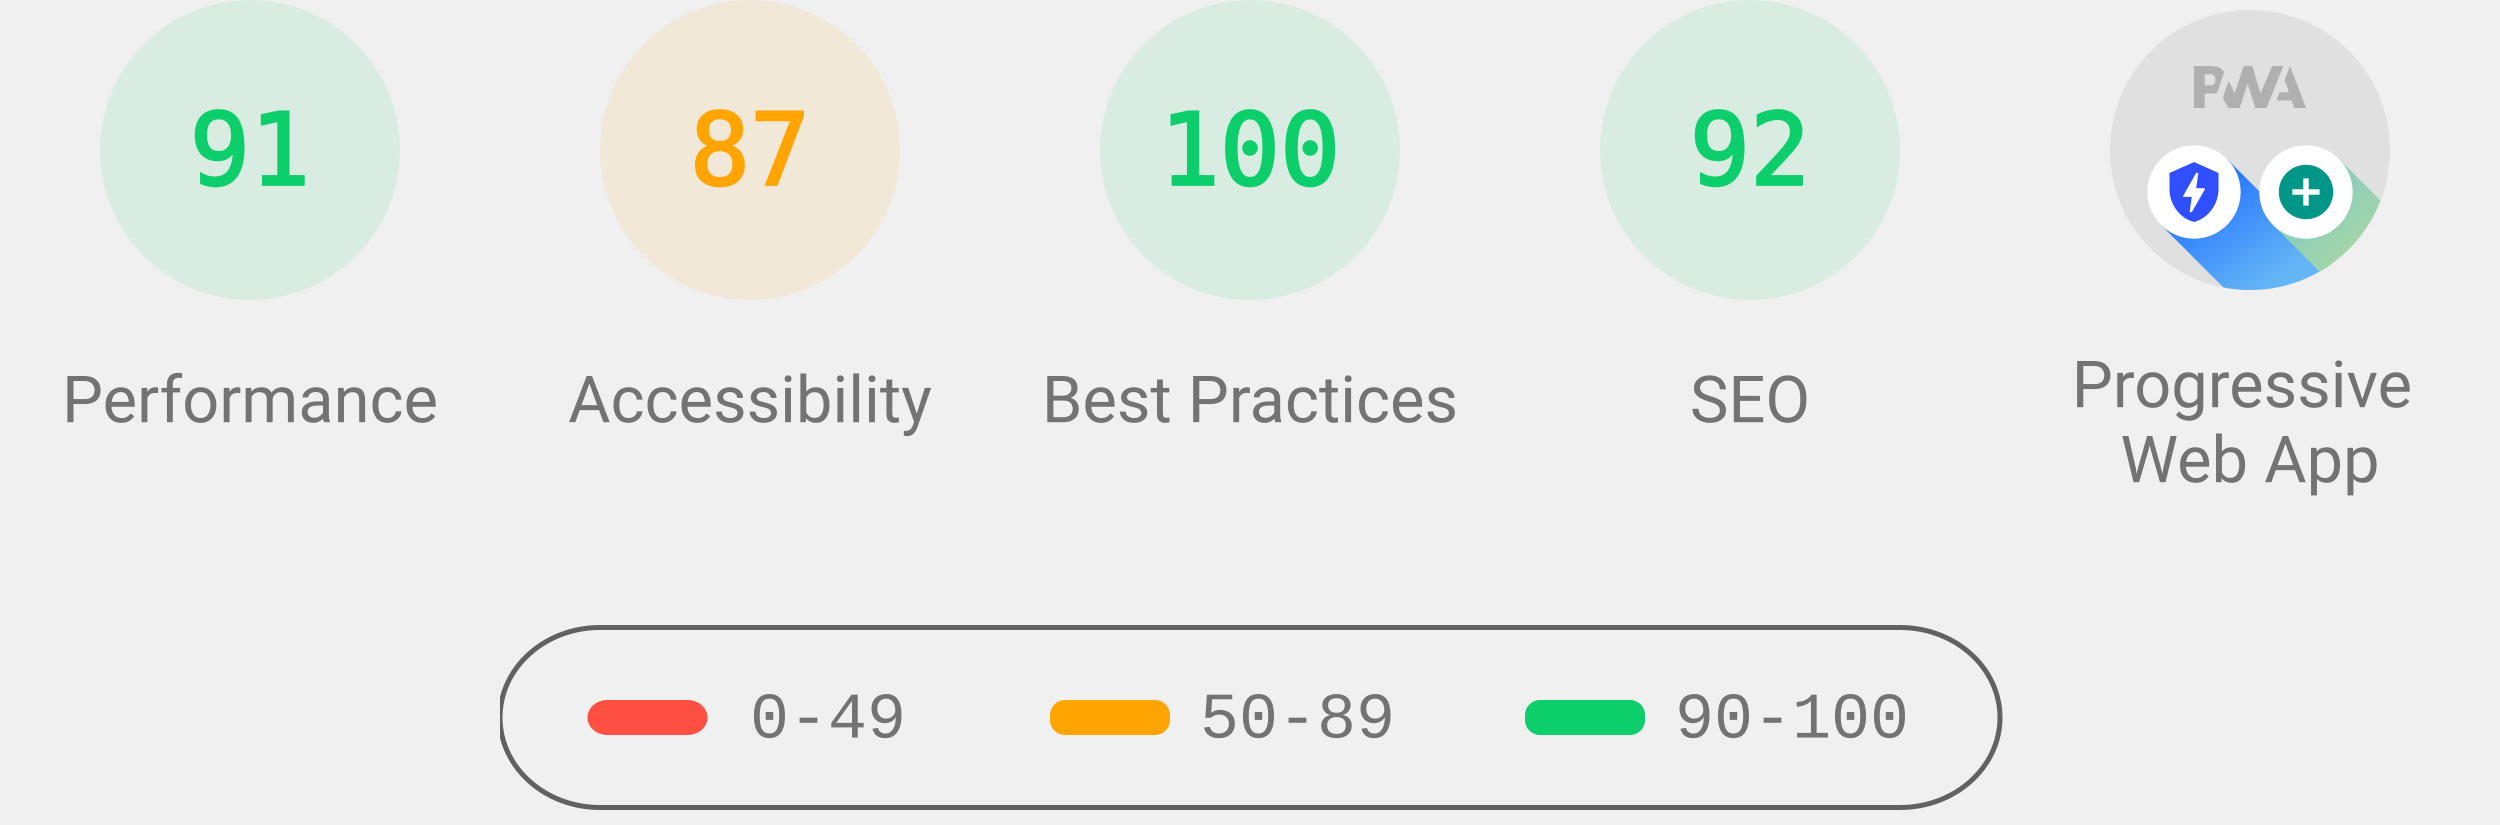
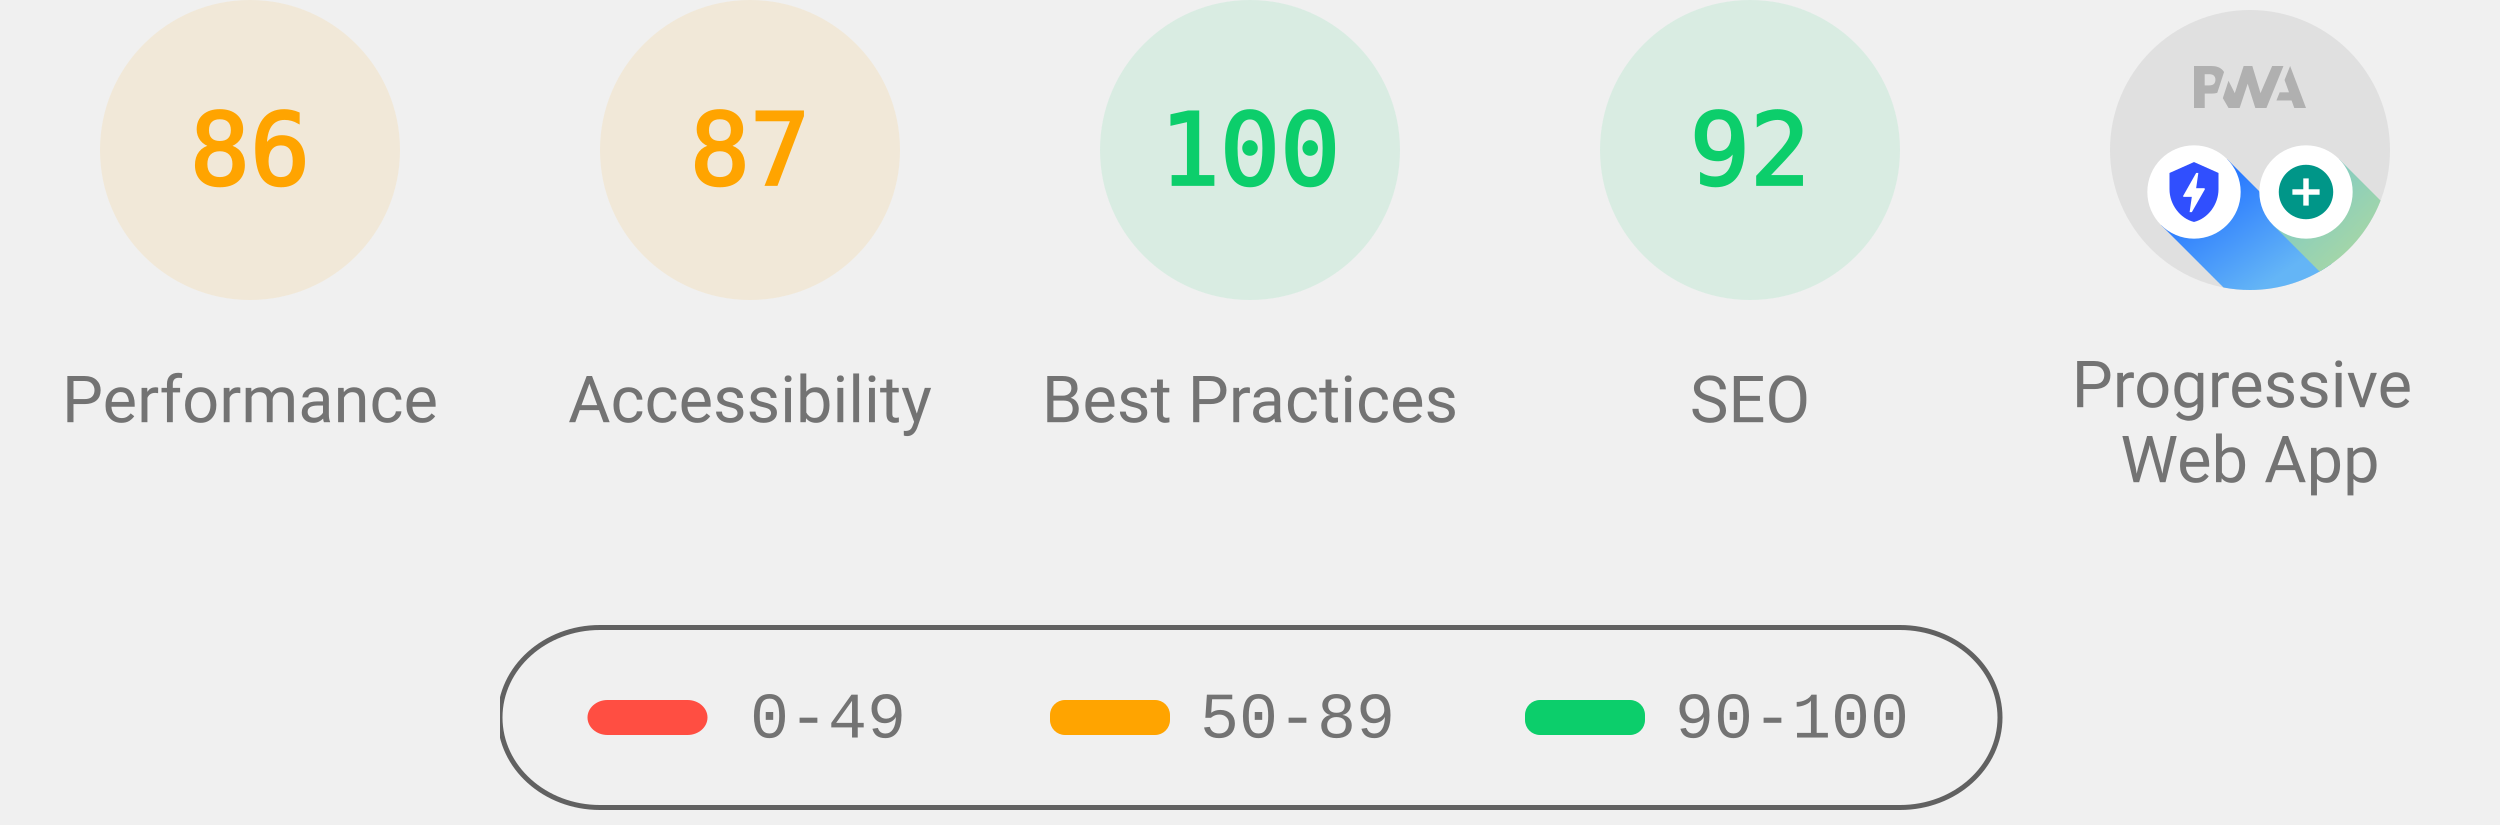
<svg xmlns="http://www.w3.org/2000/svg" class="theme--agnostic" fill="none" width="1000" height="330">
  <style>
			.gauge-base {
				opacity: 0.1
			}

			.gauge-arc {
				fill: none;
				animation-delay: 250ms;
				stroke-linecap: round;
				transform: rotate(-90deg);
				transform-origin: 100px 60px;
				animation: load-gauge 1s ease forwards
			}

			.guage-text {
				font-size: 40px;
				font-family: monospace;
				text-align: center
			}

			.guage-red {
				color: #ff4e42;
				fill: #ff4e42;
				stroke: #ff4e42
			}
			.guage-orange {
				color: #ffa400;
				fill: #ffa400;
				stroke: #ffa400
			}
			.guage-green {
				color: #0cce6b;
				fill: #0cce6b;
				stroke: #0cce6b
			}
			.theme--agnostic .guage-undefined {
				color: #5c5c5c;
				fill: #5c5c5c;
				stroke: #5c5c5c
			}
			.theme--light .guage-undefined {
				color: #1e1e1e;
				fill: #1e1e1e;
				stroke: #1e1e1e
			}
			.theme--dark .guage-undefined {
				color: #f5f5f5;
				fill: #f5f5f5;
				stroke: #f5f5f5
			}

			.guage-title {
				stroke: none;
				font-size: 26px;
				line-height: 26px;
				font-family: Roboto, Halvetica, Arial, sans-serif
			}
			.metric.guage-title {
				font-family: 'Courier New', Courier, monospace
			}
			.theme--agnostic .guage-title {
				color: #737373;
				fill: #737373
			}
			.theme--light .guage-title {
				color: #212121;
				fill: #212121
			}
			.theme--dark .guage-title {
				color: #f5f5f5;
				fill: #f5f5f5
			}

			@keyframes load-gauge {
				from {
					stroke-dasharray: 0 352.858
				}
			}
			.lh-gauge--pwa__disc {
				fill: #e0e0e0
			}
			.lh-gauge--pwa__logo {
				position: relative;
				fill: #b0b0b0
			}
			.lh-gauge--pwa__invisible {
				display: none
			}
			.lh-gauge--pwa__visible {
				display: inline
			}
			.guage-invisible {
				display: none
			}
			.lh-gauge--pwa__logo--primary-color {
				fill: #304ffe
			}
			.theme--agnostic .lh-gauge--pwa__logo--secondary-color {
				fill: #787878
			}
			.theme--light .lh-gauge--pwa__logo--secondary-color {
				fill: #3d3d3d
			}
			.theme--dark .lh-gauge--pwa__logo--secondary-color {
				fill: #d8b6b6
			}
			.theme--light #svg_2 {
				stroke: #00000022
			}
			.theme--agnostic #svg_2 {
				stroke: #616161
			}
			.theme--light #svg_2 {
				stroke: #00000022
			}
			.theme--dark #svg_2 {
				stroke: #f5f5f566
			}
		</style>
-   <svg class="guage-div guage-perf guage-green" viewBox="0 0 200 200" width="200" height="200" x="0" y="0">
-     <circle class="gauge-base" r="56" cx="100" cy="60" stroke-width="8" />
-     <circle class="gauge-arc guage-arc-1" r="56" cx="100" cy="60" stroke-width="8" style="stroke-dasharray: 320.191, 351.858;" />
-     <text class="guage-text" x="100px" y="60px" alignment-baseline="central" dominant-baseline="central" text-anchor="middle">91</text>
+   <svg class="guage-div guage-perf guage-orange" viewBox="0 0 200 200" width="200" height="200" x="0" y="0">
+     <circle class="gauge-base" r="56" cx="100" cy="60" stroke-width="8" />
+     <circle class="gauge-arc guage-arc-1" r="56" cx="100" cy="60" stroke-width="8" style="stroke-dasharray: 302.598, 351.858;" />
+     <text class="guage-text" x="100px" y="60px" alignment-baseline="central" dominant-baseline="central" text-anchor="middle">86</text>
    <text class="guage-title" x="100px" y="160px" alignment-baseline="central" dominant-baseline="central" text-anchor="middle">Performance</text>
  </svg>,<svg class="guage-div guage-perf guage-orange" viewBox="0 0 200 200" width="200" height="200" x="200" y="0">
    <circle class="gauge-base" r="56" cx="100" cy="60" stroke-width="8" />
    <circle class="gauge-arc guage-arc-1" r="56" cx="100" cy="60" stroke-width="8" style="stroke-dasharray: 306.116, 351.858;" />
    <text class="guage-text" x="100px" y="60px" alignment-baseline="central" dominant-baseline="central" text-anchor="middle">87</text>
    <text class="guage-title" x="100px" y="160px" alignment-baseline="central" dominant-baseline="central" text-anchor="middle">Accessibility</text>
  </svg>,<svg class="guage-div guage-perf guage-green" viewBox="0 0 200 200" width="200" height="200" x="400" y="0">
    <circle class="gauge-base" r="56" cx="100" cy="60" stroke-width="8" />
    <circle class="gauge-arc guage-arc-1" r="56" cx="100" cy="60" stroke-width="8" style="stroke-dasharray: 351.858, 351.858;" />
    <text class="guage-text" x="100px" y="60px" alignment-baseline="central" dominant-baseline="central" text-anchor="middle">100</text>
    <text class="guage-title" x="100px" y="160px" alignment-baseline="central" dominant-baseline="central" text-anchor="middle">Best Practices</text>
  </svg>,<svg class="guage-div guage-perf guage-green" viewBox="0 0 200 200" width="200" height="200" x="600" y="0">
    <circle class="gauge-base" r="56" cx="100" cy="60" stroke-width="8" />
    <circle class="gauge-arc guage-arc-1" r="56" cx="100" cy="60" stroke-width="8" style="stroke-dasharray: 323.709, 351.858;" />
    <text class="guage-text" x="100px" y="60px" alignment-baseline="central" dominant-baseline="central" text-anchor="middle">92</text>
    <text class="guage-title" x="100px" y="160px" alignment-baseline="central" dominant-baseline="central" text-anchor="middle">SEO</text>
  </svg>,<svg class="guage-div guage-pwa" viewBox="0 0 200 200" width="200" height="200" x="800" y="0">
    <svg viewBox="0 0 60 60" width="112" height="112" x="44" y="4">
      <defs>
        <linearGradient id="lh-gauge--pwa__check-circle__gradient-0" x1="50%" y1="0%" x2="50%" y2="100%">
          <stop stop-color="#00C852" offset="0%" />
          <stop stop-color="#009688" offset="100%" />
        </linearGradient>
        <linearGradient id="lh-gauge--pwa__installable__shadow-gradient-0" x1="76.056%" x2="24.111%" y1="82.995%" y2="24.735%">
          <stop stop-color="#A5D6A7" offset="0%" />
          <stop stop-color="#80CBC4" offset="100%" />
        </linearGradient>
        <linearGradient id="lh-gauge--pwa__fast-reliable__shadow-gradient-0" x1="76.056%" y1="82.995%" x2="25.678%" y2="26.493%">
          <stop stop-color="#64B5F6" offset="0%" />
          <stop stop-color="#2979FF" offset="100%" />
        </linearGradient>
        <g id="lh-gauge--pwa__fast-reliable-badge-0">
          <circle fill="#FFFFFF" cx="10" cy="10" r="10" />
          <path fill="#304FFE" d="M10 3.58l5.25 2.34v3.5c0 3.23-2.24 6.26-5.25 7-3.01-.74-5.25-3.77-5.25-7v-3.5L10 3.58zm-.47 10.74l2.76-4.83.03-.07c.04-.08 0-.24-.22-.24h-1.64l.47-3.26h-.47l-2.7 4.77c-.02.01.05-.1-.04.05-.09.16-.1.31.18.31h1.63l-.47 3.27h.47z" />
        </g>
        <g id="lh-gauge--pwa__installable-badge-0">
          <circle fill="#FFFFFF" cx="10" cy="10" r="10" />
          <path fill="#009688" d="M10 4.167A5.835 5.835 0 0 0 4.167 10 5.835 5.835 0 0 0 10 15.833 5.835 5.835 0 0 0 15.833 10 5.835 5.835 0 0 0 10 4.167zm2.917 6.416h-2.334v2.334H9.417v-2.334H7.083V9.417h2.334V7.083h1.166v2.334h2.334v1.166z" />
        </g>
      </defs>
      <g stroke="none" fill-rule="nonzero">
        <circle class="lh-gauge--pwa__disc" cx="30" cy="30" r="30" />
        <g class="lh-gauge--pwa__logo">
          <path d="M35.66 19.39l.7-1.75h2L37.4 15 38.6 12l3.4 9h-2.51l-.58-1.61z" />
          <path d="M33.52 21l3.65-9h-2.42l-2.5 5.82L30.5 12h-1.86l-1.9 5.82-1.35-2.65-1.21 3.72L25.4 21h2.38l1.72-5.2 1.64 5.2z" />
          <path fill-rule="nonzero" d="M20.3 17.91h1.48c.45 0 .85-.05 1.2-.15l.39-1.18 1.07-3.3a2.64 2.64 0 0 0-.28-.37c-.55-.6-1.36-.91-2.42-.91H18v9h2.3V17.9zm1.96-3.84c.22.22.33.5.33.87 0 .36-.1.65-.29.87-.2.23-.59.35-1.15.35h-.86v-2.41h.87c.52 0 .89.1 1.1.32z" />
        </g>
        <rect class="lh-gauge--pwa__component lh-gauge--pwa__na-line lh-gauge--pwa__invisible" fill="#FFFFFF" x="20" y="32" width="20" height="4" rx="2" />
        <g class="lh-gauge--pwa__component lh-gauge--pwa__fast-reliable-badge lh-gauge--pwa__invisible" transform="translate(20, 29)">
          <path fill="url(#lh-gauge--pwa__fast-reliable__shadow-gradient-0)" d="M33.63 19.49A30 30 0 0 1 16.2 30.36L3 17.14 17.14 3l16.49 16.49z" />
          <use href="#lh-gauge--pwa__fast-reliable-badge-0" />
        </g>
        <g class="lh-gauge--pwa__component lh-gauge--pwa__installable-badge lh-gauge--pwa__invisible" transform="translate(20, 29)">
          <path fill="url(#lh-gauge--pwa__installable__shadow-gradient-0)" d="M33.629 19.487c-4.272 5.453-10.391 9.39-17.415 10.869L3 17.142 17.142 3 33.63 19.487z" />
          <use href="#lh-gauge--pwa__installable-badge-0" />
        </g>
        <g class="lh-gauge--pwa__component lh-gauge--pwa__fast-reliable-installable-badges lh-gauge--pwa__visible">
          <g transform="translate(8, 29)">
            <path fill="url(#lh-gauge--pwa__fast-reliable__shadow-gradient-0)" d="M16.321 30.463L3 17.143 17.142 3l22.365 22.365A29.864 29.864 0 0 1 22 31c-1.942 0-3.84-.184-5.679-.537z" />
            <use href="#lh-gauge--pwa__fast-reliable-badge-0" />
          </g>
          <g transform="translate(32, 29)">
            <path fill="url(#lh-gauge--pwa__installable__shadow-gradient-0)" d="M25.982 11.84a30.107 30.107 0 0 1-13.08 15.203L3 17.143 17.142 3l8.84 8.84z" />
            <use href="#lh-gauge--pwa__installable-badge-0" />
          </g>
        </g>
        <g class="lh-gauge--pwa__component lh-gauge--pwa__check-circle lh-gauge--pwa__invisible" transform="translate(18, 28)">
          <circle fill="#FFFFFF" cx="12" cy="12" r="12" />
          <path fill="url(#lh-gauge--pwa__check-circle__gradient-0)" d="M12 2a10 10 0 1 0 0 20 10 10 0 0 0 0-20zm-2 15l-5-5 1.41-1.41L10 14.17l7.59-7.59L19 8l-9 9z" />
        </g>
      </g>
    </svg>
    <text class="guage-title" y="160px" alignment-baseline="central" dominant-baseline="central" text-anchor="middle">
      <tspan x="100px" dy="-6px">Progressive</tspan>
      <tspan x="100px" dy="30px">Web App</tspan>
    </text>
  </svg>
  <svg width="604" height="76" x="200" y="250">
    <g>
      <rect fill="none" id="canvas_background" height="80" width="604" y="-1" x="-1" />
      <g display="none" overflow="visible" y="0" x="0" height="100%" width="100%" id="canvasGrid">
        <rect fill="url(#gridpattern)" stroke-width="0" y="0" x="0" height="100%" width="100%" />
      </g>
    </g>
    <g>
      <rect fill-opacity="0" stroke-width="2" rx="40" id="svg_2" height="72" width="600" y="1" x="0" fill="#000000" />
      <rect stroke="#000" rx="8" id="svg_3" height="14" width="48" y="30" x="35" stroke-opacity="null" stroke-width="0" fill="#ff4e42" />
      <rect stroke="#000" rx="6" id="svg_4" height="14" width="48" y="30" x="220" stroke-opacity="null" stroke-width="0" fill="#ffa400" />
      <rect stroke="#000" rx="6" id="svg_5" height="14" width="48" y="30" x="410" stroke-opacity="null" stroke-width="0" fill="#0cce6b" />
      <text class="metric guage-title" xml:space="preserve" text-anchor="start" font-size="26" id="svg_6" y="45" x="100" stroke-opacity="null" stroke-width="0" stroke="#000">0-49</text>
      <text class="metric guage-title" xml:space="preserve" text-anchor="start" font-size="26" id="svg_7" y="45" x="280" stroke-opacity="null" stroke-width="0" stroke="#000">50-89</text>
      <text class="metric guage-title" xml:space="preserve" text-anchor="start" font-size="26" id="svg_8" y="45" x="470" stroke-opacity="null" stroke-width="0" stroke="#000">90-100</text>
    </g>
  </svg>
</svg>
